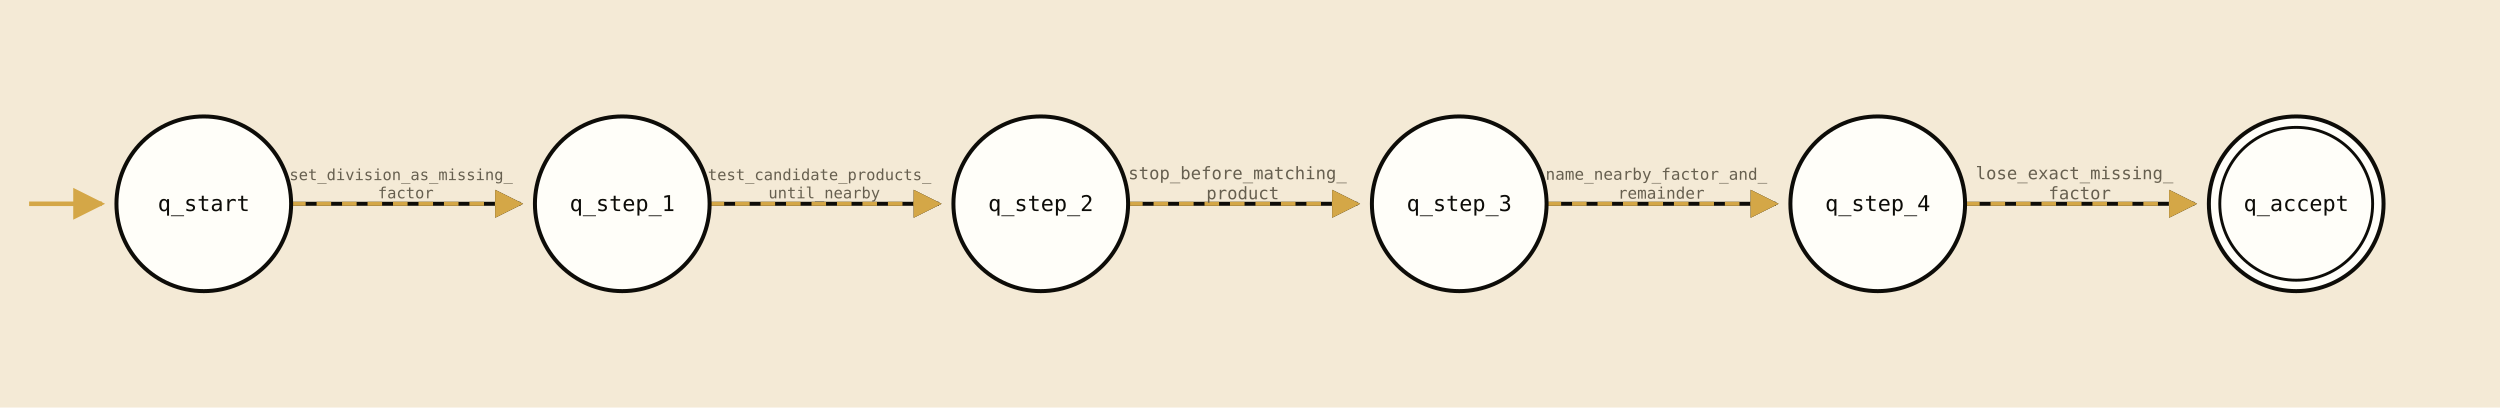
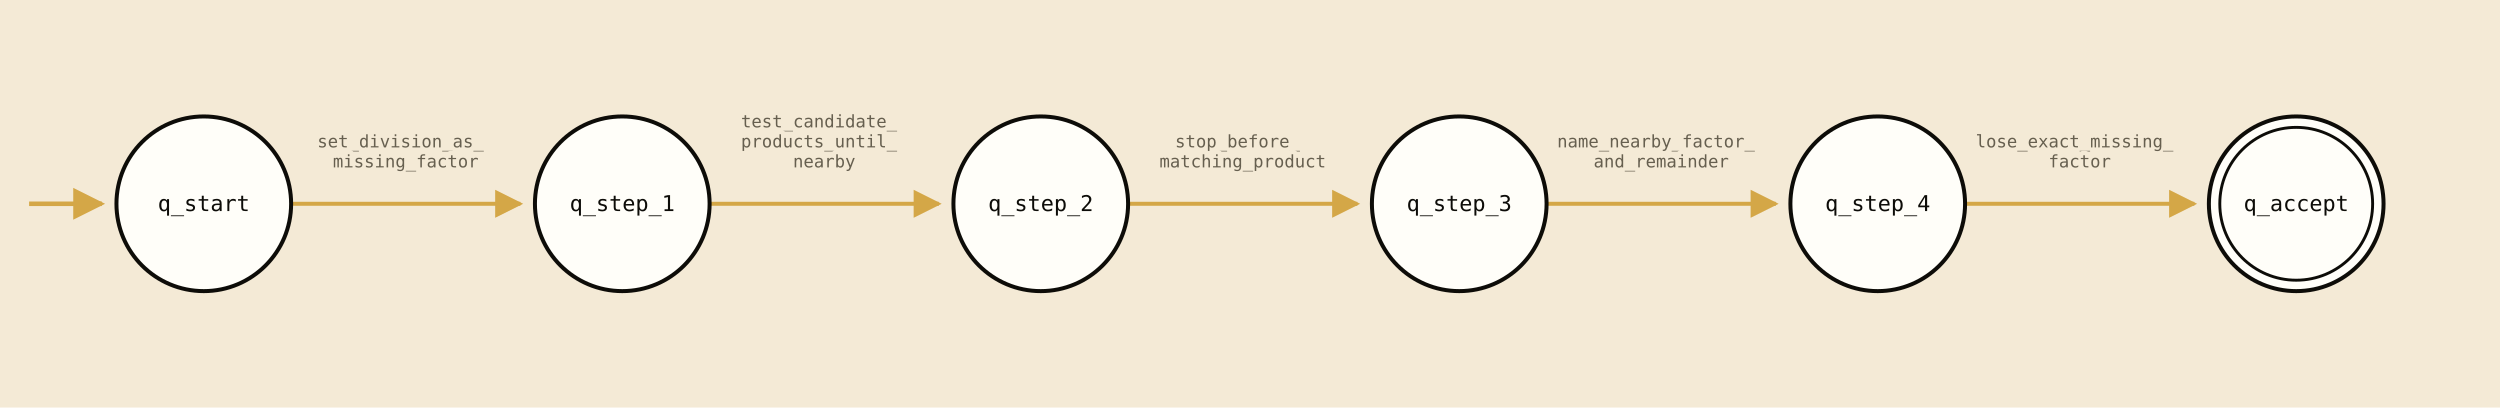
<svg xmlns="http://www.w3.org/2000/svg" width="1374" height="224" viewBox="0 0 1374 224" role="img" aria-labelledby="title desc">
  <defs>
    <marker id="arrow-static" viewBox="0 0 10 10" refX="9" refY="5" markerWidth="7" markerHeight="7" orient="auto-start-reverse">
      <path d="M 0 0 L 10 5 L 0 10 z" fill="#0d0c08" />
    </marker>
    <marker id="arrow-observed" viewBox="0 0 10 10" refX="9" refY="5" markerWidth="7" markerHeight="7" orient="auto-start-reverse">
      <path d="M 0 0 L 10 5 L 0 10 z" fill="#d4a747" />
    </marker>
+     <marker id="arrow-combined" viewBox="0 0 10 10" refX="9" refY="5" markerWidth="7" markerHeight="7" orient="auto-start-reverse">
+       <path d="M 0 0 L 10 5 L 0 10 z" fill="#d4a747" />
+     </marker>
  </defs>
  <rect width="100%" height="100%" fill="#f4ead6" />
-   <path d="M 160.0 112.0 L 286.0 112.0" fill="none" stroke="#0d0c08" stroke-width="2.2" marker-end="url(#arrow-static)" />
-   <path d="M 160.0 112.0 L 286.0 112.0" fill="none" stroke="#d4a747" stroke-width="2.2" stroke-dasharray="8 6" marker-end="url(#arrow-observed)" />
-   <text text-anchor="middle" font-family="ui-monospace, Menlo, Consolas, monospace" font-size="8.5" fill="#665f4f">
-     <tspan x="223.0" y="99.0">set_division_as_missing_</tspan>
-     <tspan x="223.0" y="109.0">factor</tspan>
+   <path class="edge-static-observed" d="M 160.0 112.0 L 286.0 112.0" fill="none" stroke="#d4a747" stroke-width="2.2" marker-end="url(#arrow-combined)" />
+   <text text-anchor="middle" font-family="ui-monospace, Menlo, Consolas, monospace" font-size="9.5" fill="#665f4f" stroke="#f4ead6" stroke-width="5" stroke-linejoin="round" paint-order="stroke fill">
+     <tspan x="223.0" y="81.0">set_division_as_</tspan>
+     <tspan x="223.0" y="92.0">missing_factor</tspan>
  </text>
-   <path d="M 390.0 112.0 L 516.0 112.0" fill="none" stroke="#0d0c08" stroke-width="2.2" marker-end="url(#arrow-static)" />
-   <path d="M 390.0 112.0 L 516.0 112.0" fill="none" stroke="#d4a747" stroke-width="2.2" stroke-dasharray="8 6" marker-end="url(#arrow-observed)" />
-   <text text-anchor="middle" font-family="ui-monospace, Menlo, Consolas, monospace" font-size="8.5" fill="#665f4f">
-     <tspan x="453.0" y="99.0">test_candidate_products_</tspan>
-     <tspan x="453.0" y="109.0">until_nearby</tspan>
+   <path class="edge-static-observed" d="M 390.0 112.0 L 516.0 112.0" fill="none" stroke="#d4a747" stroke-width="2.2" marker-end="url(#arrow-combined)" />
+   <text text-anchor="middle" font-family="ui-monospace, Menlo, Consolas, monospace" font-size="9.5" fill="#665f4f" stroke="#f4ead6" stroke-width="5" stroke-linejoin="round" paint-order="stroke fill">
+     <tspan x="453.0" y="70.0">test_candidate_</tspan>
+     <tspan x="453.0" y="81.0">products_until_</tspan>
+     <tspan x="453.0" y="92.0">nearby</tspan>
  </text>
-   <path d="M 620.0 112.0 L 746.0 112.0" fill="none" stroke="#0d0c08" stroke-width="2.2" marker-end="url(#arrow-static)" />
-   <path d="M 620.0 112.0 L 746.0 112.0" fill="none" stroke="#d4a747" stroke-width="2.2" stroke-dasharray="8 6" marker-end="url(#arrow-observed)" />
-   <text text-anchor="middle" font-family="ui-monospace, Menlo, Consolas, monospace" font-size="9.5" fill="#665f4f">
-     <tspan x="683.0" y="98.5">stop_before_matching_</tspan>
-     <tspan x="683.0" y="109.5">product</tspan>
+   <path class="edge-static-observed" d="M 620.0 112.0 L 746.0 112.0" fill="none" stroke="#d4a747" stroke-width="2.2" marker-end="url(#arrow-combined)" />
+   <text text-anchor="middle" font-family="ui-monospace, Menlo, Consolas, monospace" font-size="9.5" fill="#665f4f" stroke="#f4ead6" stroke-width="5" stroke-linejoin="round" paint-order="stroke fill">
+     <tspan x="683.0" y="81.0">stop_before_</tspan>
+     <tspan x="683.0" y="92.0">matching_product</tspan>
  </text>
-   <path d="M 850.0 112.0 L 976.0 112.0" fill="none" stroke="#0d0c08" stroke-width="2.2" marker-end="url(#arrow-static)" />
-   <path d="M 850.0 112.0 L 976.0 112.0" fill="none" stroke="#d4a747" stroke-width="2.2" stroke-dasharray="8 6" marker-end="url(#arrow-observed)" />
-   <text text-anchor="middle" font-family="ui-monospace, Menlo, Consolas, monospace" font-size="8.8" fill="#665f4f">
-     <tspan x="913.0" y="98.8">name_nearby_factor_and_</tspan>
-     <tspan x="913.0" y="109.2">remainder</tspan>
+   <path class="edge-static-observed" d="M 850.0 112.0 L 976.0 112.0" fill="none" stroke="#d4a747" stroke-width="2.2" marker-end="url(#arrow-combined)" />
+   <text text-anchor="middle" font-family="ui-monospace, Menlo, Consolas, monospace" font-size="9.5" fill="#665f4f" stroke="#f4ead6" stroke-width="5" stroke-linejoin="round" paint-order="stroke fill">
+     <tspan x="913.0" y="81.0">name_nearby_factor_</tspan>
+     <tspan x="913.0" y="92.0">and_remainder</tspan>
  </text>
-   <path d="M 1080.0 112.0 L 1206.0 112.0" fill="none" stroke="#0d0c08" stroke-width="2.2" marker-end="url(#arrow-static)" />
-   <path d="M 1080.0 112.0 L 1206.0 112.0" fill="none" stroke="#d4a747" stroke-width="2.2" stroke-dasharray="8 6" marker-end="url(#arrow-observed)" />
-   <text text-anchor="middle" font-family="ui-monospace, Menlo, Consolas, monospace" font-size="9.5" fill="#665f4f">
-     <tspan x="1143.0" y="98.5">lose_exact_missing_</tspan>
-     <tspan x="1143.0" y="109.5">factor</tspan>
+   <path class="edge-static-observed" d="M 1080.0 112.0 L 1206.0 112.0" fill="none" stroke="#d4a747" stroke-width="2.2" marker-end="url(#arrow-combined)" />
+   <text text-anchor="middle" font-family="ui-monospace, Menlo, Consolas, monospace" font-size="9.5" fill="#665f4f" stroke="#f4ead6" stroke-width="5" stroke-linejoin="round" paint-order="stroke fill">
+     <tspan x="1143.0" y="81.0">lose_exact_missing_</tspan>
+     <tspan x="1143.0" y="92.0">factor</tspan>
  </text>
  <path d="M 16.0 112.0 L 56.0 112.0" fill="none" stroke="#d4a747" stroke-width="2.5" marker-end="url(#arrow-observed)" />
  <circle cx="112.0" cy="112.0" r="48.0" fill="#fffef9" stroke="#0d0c08" stroke-width="2.2" />
  <text x="112.0" y="116.0" text-anchor="middle" font-family="ui-monospace, Menlo, Consolas, monospace" font-size="12.0" fill="#0d0c08">q_start</text>
  <circle cx="342.0" cy="112.0" r="48.0" fill="#fffef9" stroke="#0d0c08" stroke-width="2.2" />
  <text x="342.0" y="116.0" text-anchor="middle" font-family="ui-monospace, Menlo, Consolas, monospace" font-size="12.0" fill="#0d0c08">q_step_1</text>
  <circle cx="572.0" cy="112.0" r="48.0" fill="#fffef9" stroke="#0d0c08" stroke-width="2.2" />
  <text x="572.0" y="116.0" text-anchor="middle" font-family="ui-monospace, Menlo, Consolas, monospace" font-size="12.0" fill="#0d0c08">q_step_2</text>
  <circle cx="802.0" cy="112.0" r="48.0" fill="#fffef9" stroke="#0d0c08" stroke-width="2.2" />
  <text x="802.0" y="116.0" text-anchor="middle" font-family="ui-monospace, Menlo, Consolas, monospace" font-size="12.0" fill="#0d0c08">q_step_3</text>
  <circle cx="1032.0" cy="112.0" r="48.0" fill="#fffef9" stroke="#0d0c08" stroke-width="2.2" />
  <text x="1032.0" y="116.0" text-anchor="middle" font-family="ui-monospace, Menlo, Consolas, monospace" font-size="12.0" fill="#0d0c08">q_step_4</text>
  <circle cx="1262.0" cy="112.0" r="48.0" fill="#fffef9" stroke="#0d0c08" stroke-width="2.2" />
  <circle cx="1262.0" cy="112.0" r="42.0" fill="none" stroke="#0d0c08" stroke-width="1.6" />
  <text x="1262.0" y="116.0" text-anchor="middle" font-family="ui-monospace, Menlo, Consolas, monospace" font-size="12.0" fill="#0d0c08">q_accept</text>
</svg>
